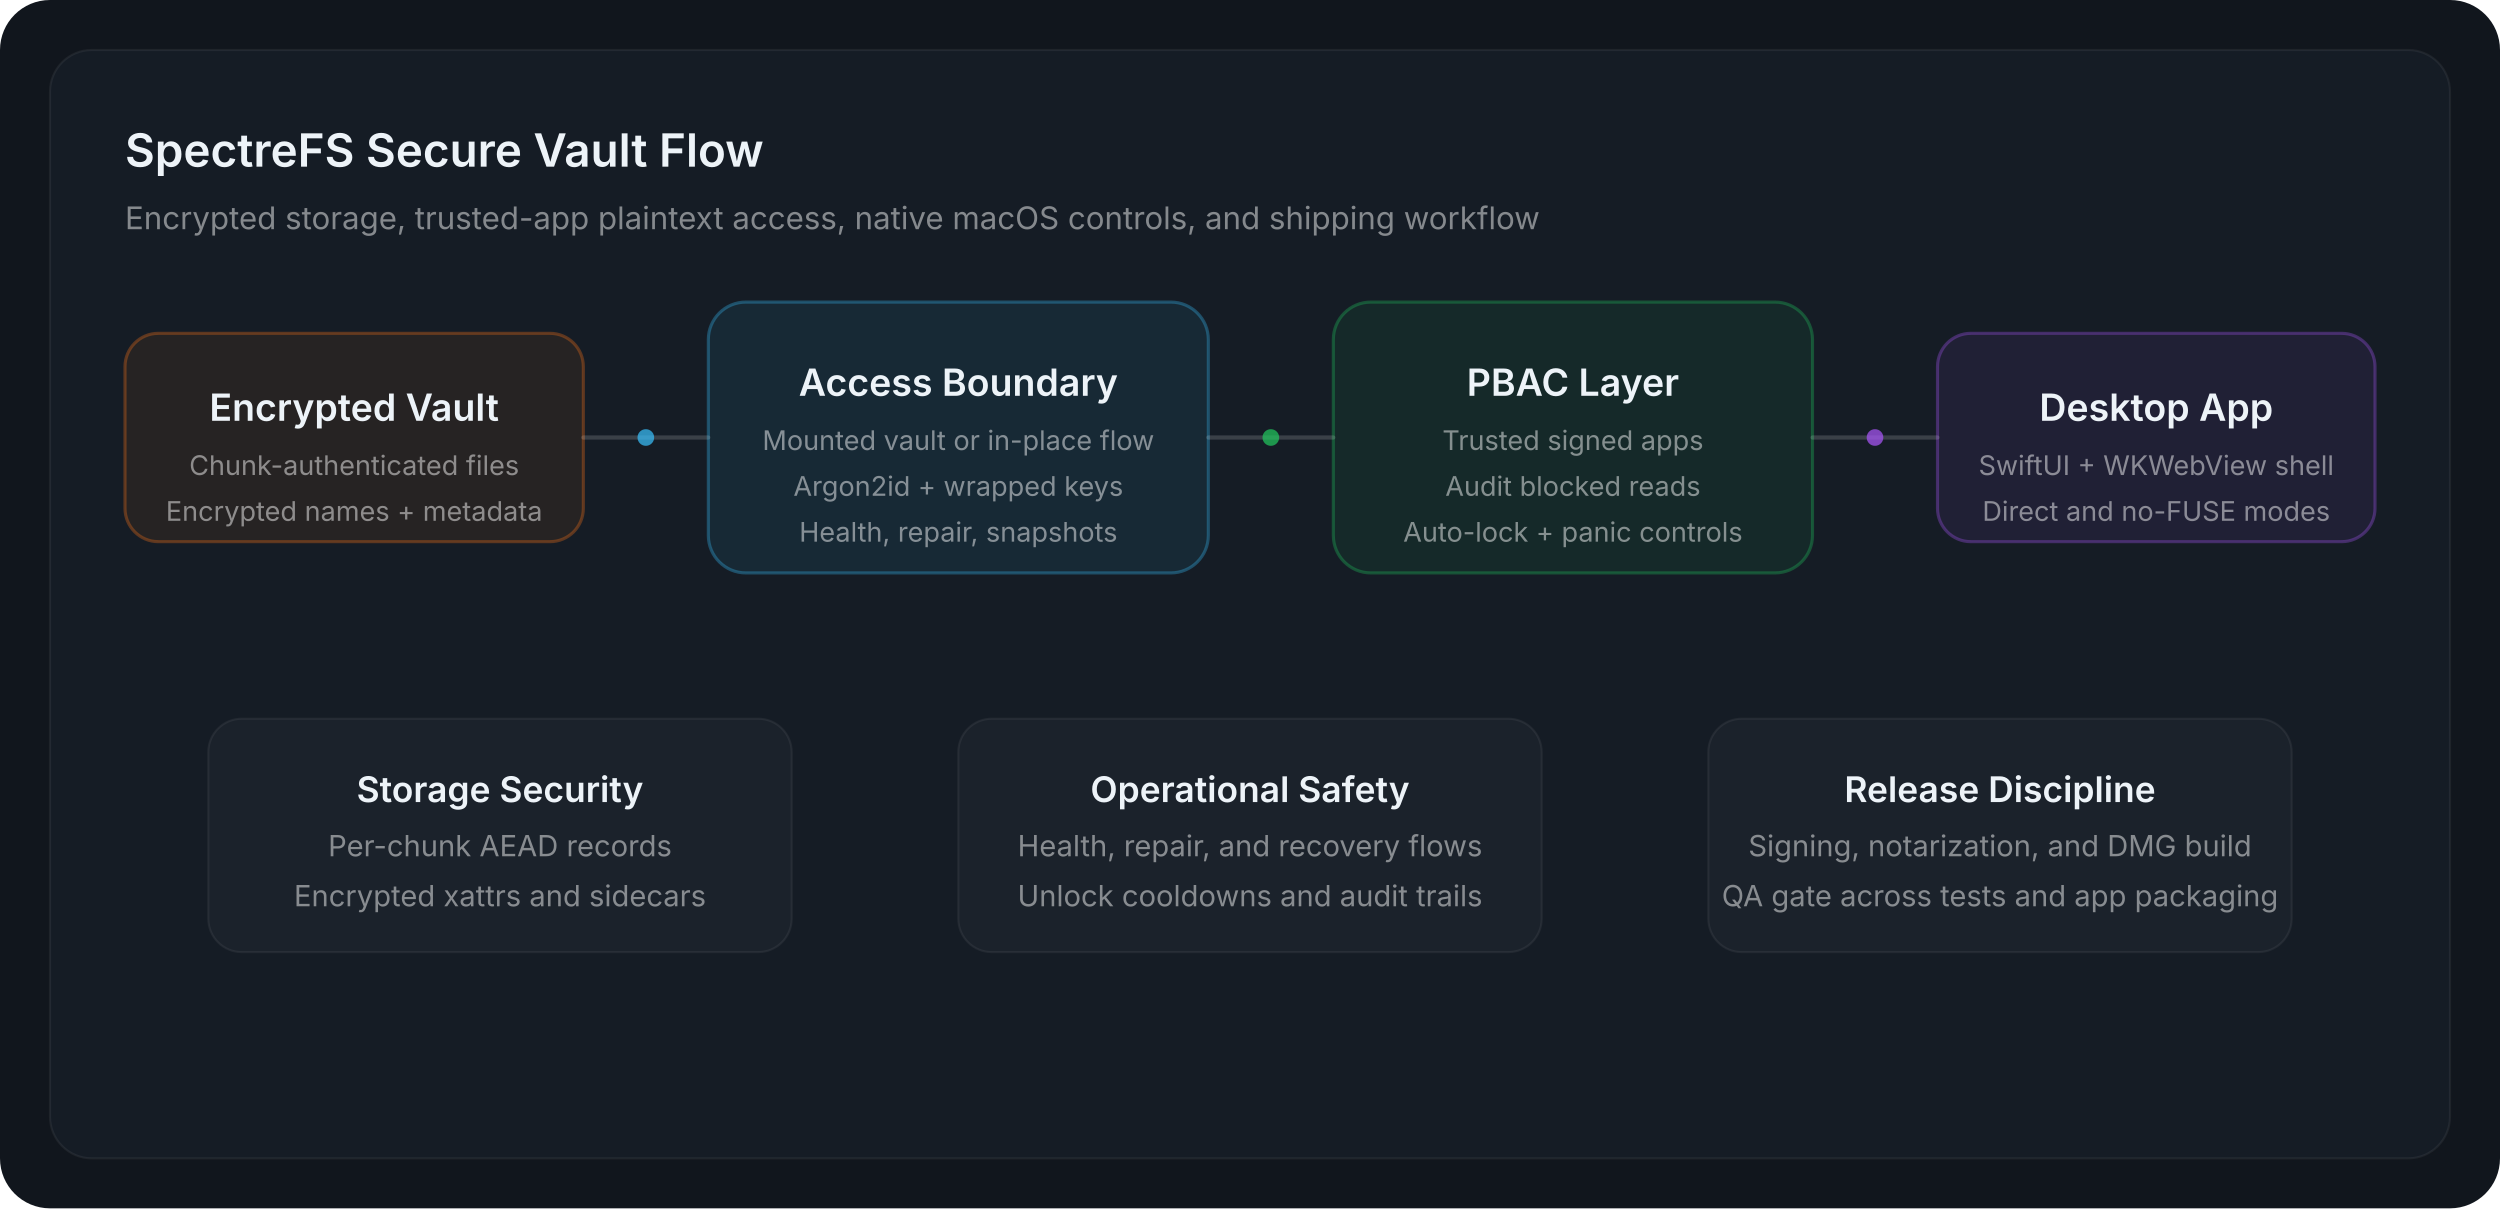
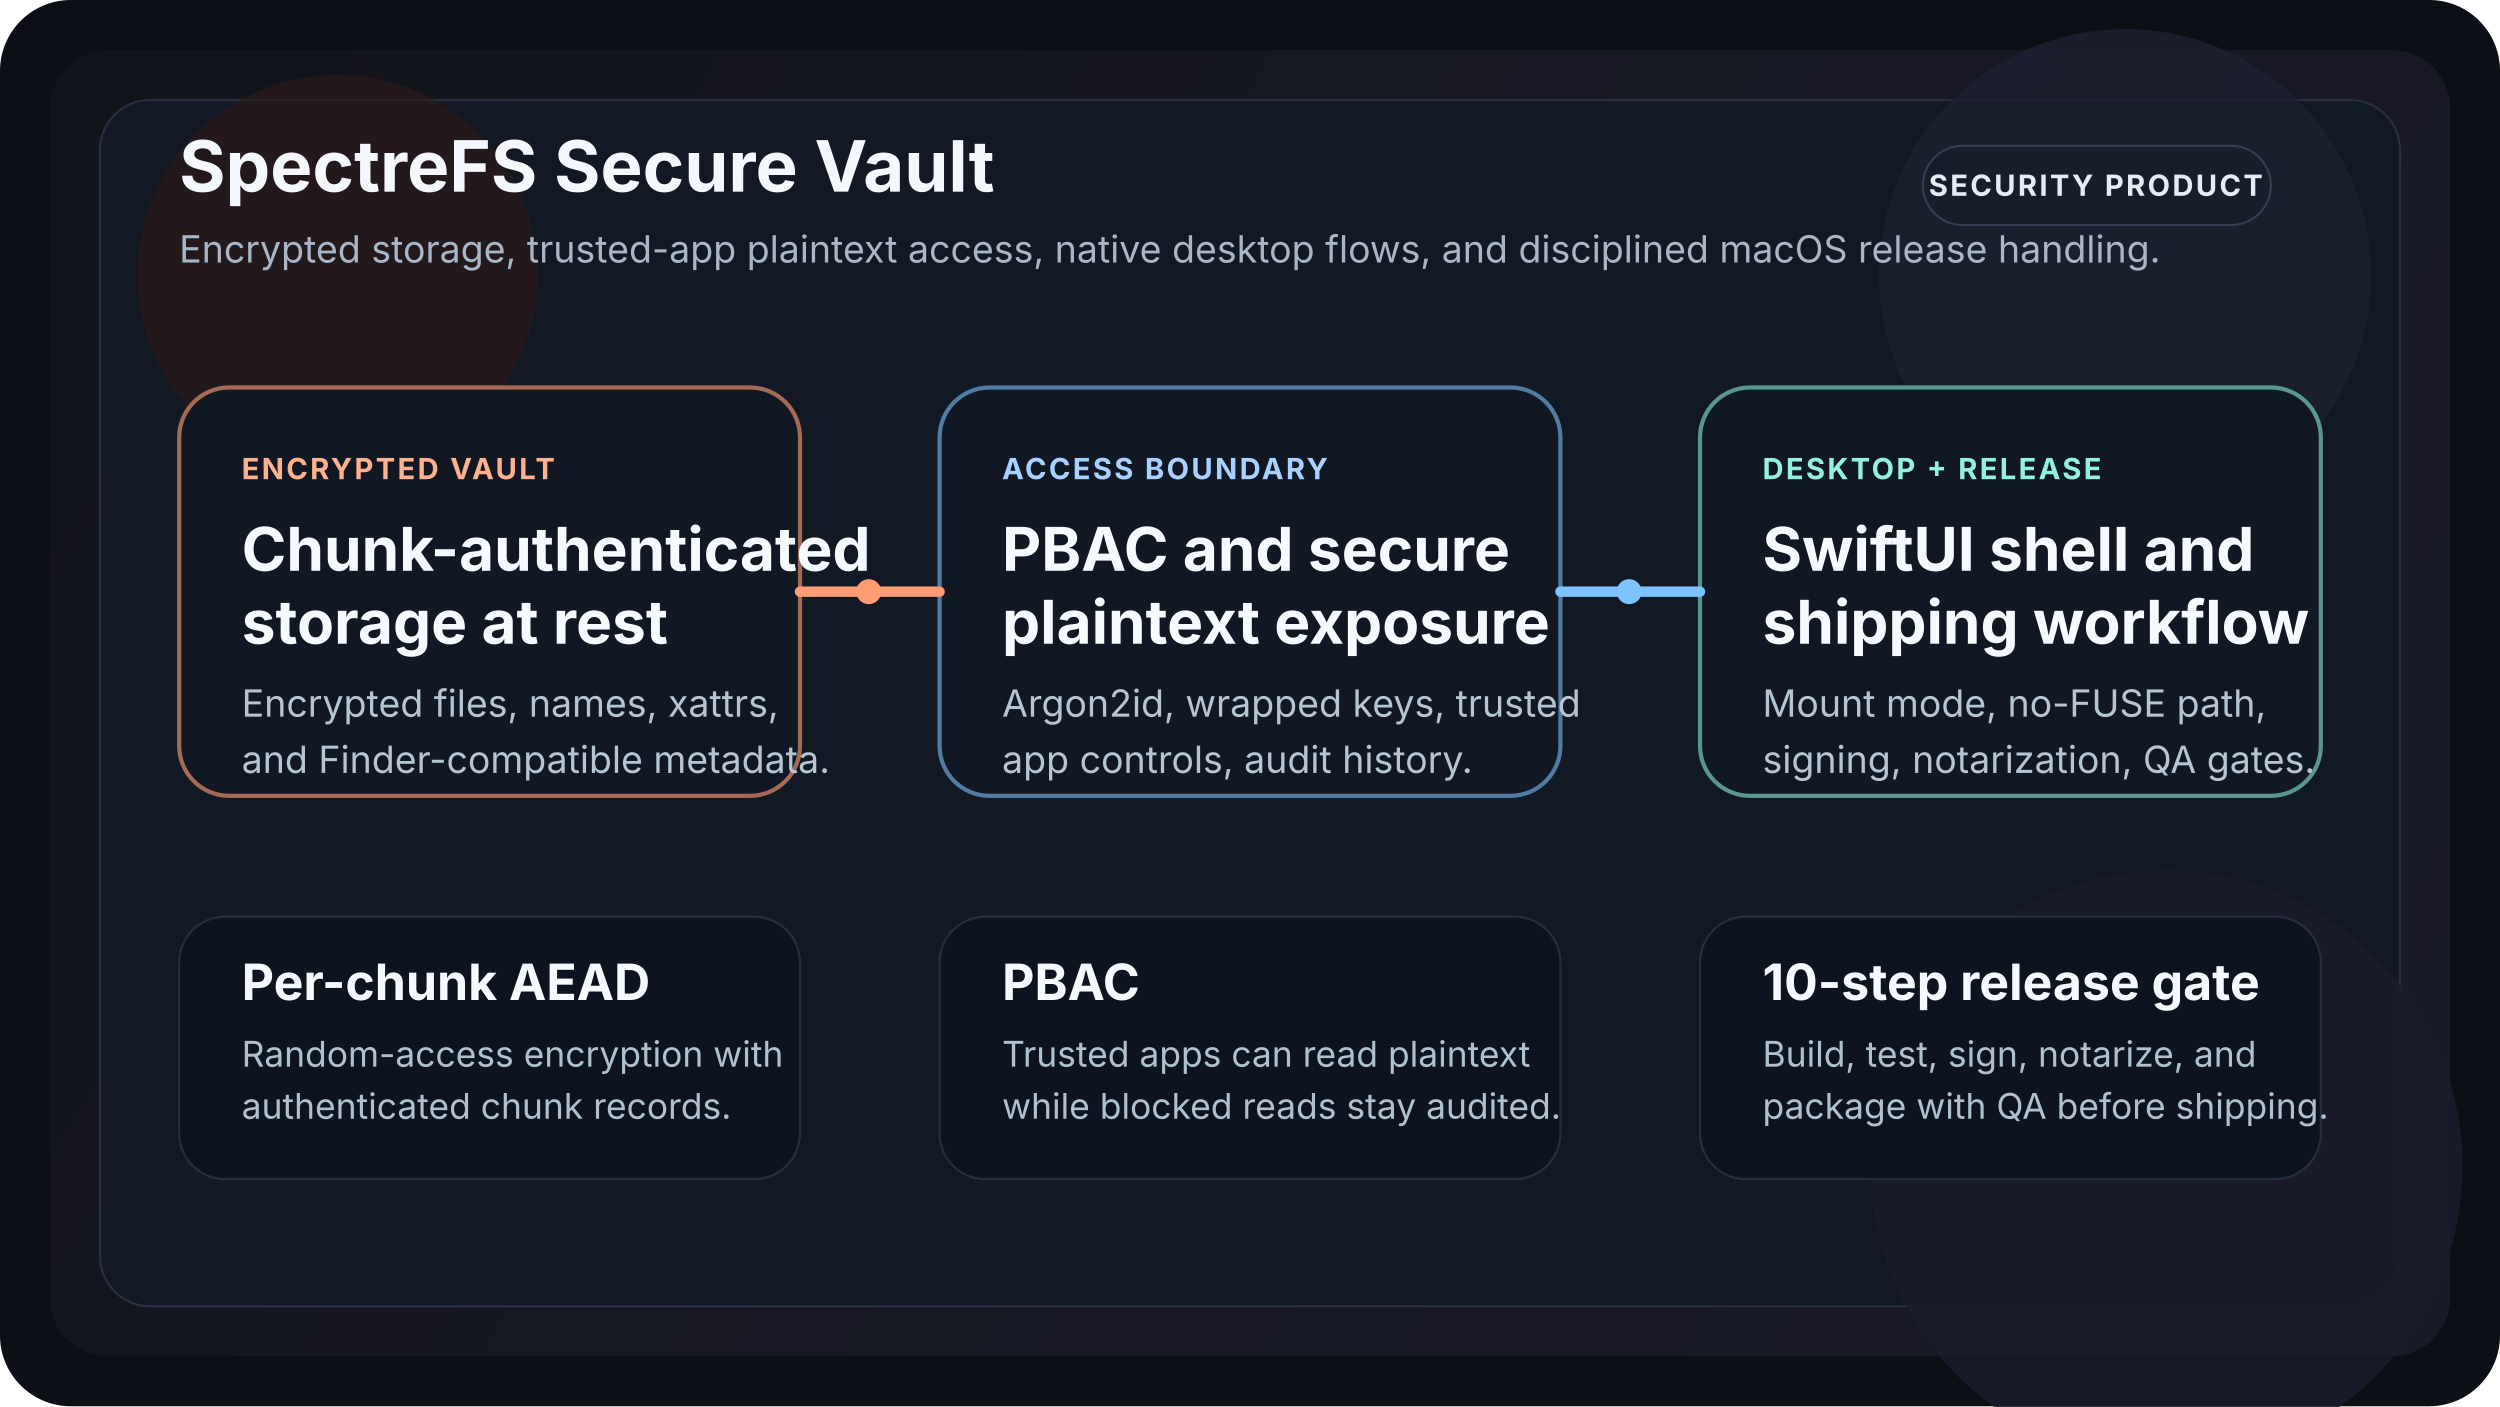
- <svg xmlns="http://www.w3.org/2000/svg" viewBox="0 0 1200 580" fill="none">
-   <rect width="1200" height="580" rx="24" fill="#11161d" />
-   <rect x="24" y="24" width="1152" height="532" rx="20" fill="#151c25" stroke="rgba(255,255,255,0.06)" />
-   <text x="60" y="80" fill="#edf3f8" font-family="Inter, system-ui, sans-serif" font-size="22" font-weight="600">SpectreFS Secure Vault Flow</text>
-   <text x="60" y="110" fill="rgba(255,255,255,0.48)" font-family="Inter, system-ui, sans-serif" font-size="15">Encrypted storage, trusted-app plaintext access, native macOS controls, and shipping workflow</text>
-   <rect x="60" y="160" width="220" height="100" rx="16" fill="rgba(249,115,22,0.08)" stroke="rgba(249,115,22,0.32)" stroke-width="1.5" />
-   <text x="170" y="202" text-anchor="middle" fill="#edf3f8" font-family="Inter, system-ui, sans-serif" font-size="18" font-weight="600">Encrypted Vault</text>
-   <text x="170" y="228" text-anchor="middle" fill="rgba(255,255,255,0.48)" font-family="Inter, system-ui, sans-serif" font-size="13">Chunk-authenticated files</text>
-   <text x="170" y="250" text-anchor="middle" fill="rgba(255,255,255,0.48)" font-family="Inter, system-ui, sans-serif" font-size="13">Encrypted names + metadata</text>
-   <rect x="340" y="145" width="240" height="130" rx="18" fill="rgba(56,189,248,0.08)" stroke="rgba(56,189,248,0.32)" stroke-width="1.5" />
-   <text x="460" y="190" text-anchor="middle" fill="#edf3f8" font-family="Inter, system-ui, sans-serif" font-size="18" font-weight="600">Access Boundary</text>
-   <text x="460" y="216" text-anchor="middle" fill="rgba(255,255,255,0.48)" font-family="Inter, system-ui, sans-serif" font-size="13">Mounted vault or in-place flow</text>
-   <text x="460" y="238" text-anchor="middle" fill="rgba(255,255,255,0.48)" font-family="Inter, system-ui, sans-serif" font-size="13">Argon2id + wrapped keys</text>
-   <text x="460" y="260" text-anchor="middle" fill="rgba(255,255,255,0.48)" font-family="Inter, system-ui, sans-serif" font-size="13">Health, repair, snapshots</text>
-   <rect x="640" y="145" width="230" height="130" rx="18" fill="rgba(34,197,94,0.08)" stroke="rgba(34,197,94,0.32)" stroke-width="1.5" />
-   <text x="755" y="190" text-anchor="middle" fill="#edf3f8" font-family="Inter, system-ui, sans-serif" font-size="18" font-weight="600">PBAC Layer</text>
-   <text x="755" y="216" text-anchor="middle" fill="rgba(255,255,255,0.48)" font-family="Inter, system-ui, sans-serif" font-size="13">Trusted signed apps</text>
-   <text x="755" y="238" text-anchor="middle" fill="rgba(255,255,255,0.48)" font-family="Inter, system-ui, sans-serif" font-size="13">Audit blocked reads</text>
-   <text x="755" y="260" text-anchor="middle" fill="rgba(255,255,255,0.48)" font-family="Inter, system-ui, sans-serif" font-size="13">Auto-lock + panic controls</text>
-   <rect x="930" y="160" width="210" height="100" rx="16" fill="rgba(168,85,247,0.08)" stroke="rgba(168,85,247,0.32)" stroke-width="1.5" />
-   <text x="1035" y="202" text-anchor="middle" fill="#edf3f8" font-family="Inter, system-ui, sans-serif" font-size="18" font-weight="600">Desktop App</text>
-   <text x="1035" y="228" text-anchor="middle" fill="rgba(255,255,255,0.48)" font-family="Inter, system-ui, sans-serif" font-size="13">SwiftUI + WKWebView shell</text>
-   <text x="1035" y="250" text-anchor="middle" fill="rgba(255,255,255,0.48)" font-family="Inter, system-ui, sans-serif" font-size="13">Direct and no-FUSE modes</text>
-   <path d="M280 210H340" stroke="rgba(255,255,255,0.16)" stroke-width="2" stroke-linecap="round" />
-   <path d="M580 210H640" stroke="rgba(255,255,255,0.16)" stroke-width="2" stroke-linecap="round" />
-   <path d="M870 210H930" stroke="rgba(255,255,255,0.16)" stroke-width="2" stroke-linecap="round" />
-   <circle cx="310" cy="210" r="4" fill="rgba(56,189,248,0.72)" />
-   <circle cx="610" cy="210" r="4" fill="rgba(34,197,94,0.72)" />
-   <circle cx="900" cy="210" r="4" fill="rgba(168,85,247,0.72)" />
-   <rect x="100" y="345" width="280" height="112" rx="16" fill="rgba(255,255,255,0.03)" stroke="rgba(255,255,255,0.06)" />
-   <text x="240" y="385" text-anchor="middle" fill="#edf3f8" font-family="Inter, system-ui, sans-serif" font-size="17" font-weight="600">Storage Security</text>
-   <text x="240" y="411" text-anchor="middle" fill="rgba(255,255,255,0.48)" font-family="Inter, system-ui, sans-serif" font-size="14">Per-chunk AEAD records</text>
-   <text x="240" y="435" text-anchor="middle" fill="rgba(255,255,255,0.48)" font-family="Inter, system-ui, sans-serif" font-size="14">Encrypted xattrs and sidecars</text>
-   <rect x="460" y="345" width="280" height="112" rx="16" fill="rgba(255,255,255,0.03)" stroke="rgba(255,255,255,0.06)" />
-   <text x="600" y="385" text-anchor="middle" fill="#edf3f8" font-family="Inter, system-ui, sans-serif" font-size="17" font-weight="600">Operational Safety</text>
-   <text x="600" y="411" text-anchor="middle" fill="rgba(255,255,255,0.48)" font-family="Inter, system-ui, sans-serif" font-size="14">Health, repair, and recovery flows</text>
-   <text x="600" y="435" text-anchor="middle" fill="rgba(255,255,255,0.48)" font-family="Inter, system-ui, sans-serif" font-size="14">Unlock cooldowns and audit trails</text>
-   <rect x="820" y="345" width="280" height="112" rx="16" fill="rgba(255,255,255,0.03)" stroke="rgba(255,255,255,0.06)" />
-   <text x="960" y="385" text-anchor="middle" fill="#edf3f8" font-family="Inter, system-ui, sans-serif" font-size="17" font-weight="600">Release Discipline</text>
-   <text x="960" y="411" text-anchor="middle" fill="rgba(255,255,255,0.48)" font-family="Inter, system-ui, sans-serif" font-size="14">Signing, notarization, and DMG build</text>
-   <text x="960" y="435" text-anchor="middle" fill="rgba(255,255,255,0.48)" font-family="Inter, system-ui, sans-serif" font-size="14">QA gate across tests and app packaging</text>
+ <svg xmlns="http://www.w3.org/2000/svg" width="1200" height="675" viewBox="0 0 1200 675" fill="none" role="img" aria-labelledby="title desc">
+   <defs>
+     <linearGradient id="bg-spectrefs" x1="82" y1="26" x2="1110" y2="650" gradientUnits="userSpaceOnUse">
+       <stop stop-color="#12141C" />
+       <stop offset="1" stop-color="#1A1B28" />
+     </linearGradient>
+   </defs>
+   <rect width="1200" height="675" rx="34" fill="#0C0F15" />
+   <rect x="24" y="24" width="1152" height="627" rx="28" fill="url(#bg-spectrefs)" />
+   <rect x="48" y="48" width="1104" height="579" rx="24" fill="#131924" stroke="#282F40" />
+   <circle cx="162" cy="132" r="96" fill="#2A1B1A" fill-opacity="0.7" />
+   <circle cx="1020" cy="132" r="118" fill="#1D2031" fill-opacity="0.82" />
+   <circle cx="1040" cy="560" r="142" fill="#1A1C2D" fill-opacity="0.86" />
+   <text x="86" y="92" fill="#F4F7FB" font-family="Inter, Arial, sans-serif" font-size="34" font-weight="700">SpectreFS Secure Vault</text>
+   <text x="86" y="126" fill="#A8B6C7" font-family="Inter, Arial, sans-serif" font-size="18">Encrypted storage, trusted-app plaintext access, native desktop flows, and disciplined macOS release handling.</text>
+   <rect x="923" y="70" width="167" height="38" rx="19" fill="#171E2B" stroke="#333E52" />
+   <text x="1006" y="94" text-anchor="middle" fill="#E4EDF6" font-family="Inter, Arial, sans-serif" font-size="14" font-weight="700" letter-spacing="0.08em">SECURITY PRODUCT</text>
+   <rect x="86" y="186" width="298" height="196" rx="24" fill="#111723" stroke="#FF9C73" stroke-opacity="0.62" stroke-width="2" />
+   <rect x="451" y="186" width="298" height="196" rx="24" fill="#111723" stroke="#7CC4FF" stroke-opacity="0.58" stroke-width="2" />
+   <rect x="816" y="186" width="298" height="196" rx="24" fill="#111723" stroke="#8CF2DF" stroke-opacity="0.58" stroke-width="2" />
+   <text x="116" y="230" fill="#FFB18E" font-family="Inter, Arial, sans-serif" font-size="14" font-weight="700" letter-spacing="0.08em">ENCRYPTED VAULT</text>
+   <text x="116" y="274" fill="#F5FAFF" font-family="Inter, Arial, sans-serif" font-size="29" font-weight="700">Chunk-authenticated</text>
+   <text x="116" y="309" fill="#F5FAFF" font-family="Inter, Arial, sans-serif" font-size="29" font-weight="700">storage at rest</text>
+   <text x="116" y="344" fill="#B5C5D4" font-family="Inter, Arial, sans-serif" font-size="18">Encrypted files, names, xattrs,</text>
+   <text x="116" y="371" fill="#B5C5D4" font-family="Inter, Arial, sans-serif" font-size="18">and Finder-compatible metadata.</text>
+   <text x="481" y="230" fill="#A7D1FF" font-family="Inter, Arial, sans-serif" font-size="14" font-weight="700" letter-spacing="0.08em">ACCESS BOUNDARY</text>
+   <text x="481" y="274" fill="#F5FAFF" font-family="Inter, Arial, sans-serif" font-size="29" font-weight="700">PBAC and secure</text>
+   <text x="481" y="309" fill="#F5FAFF" font-family="Inter, Arial, sans-serif" font-size="29" font-weight="700">plaintext exposure</text>
+   <text x="481" y="344" fill="#B5C5D4" font-family="Inter, Arial, sans-serif" font-size="18">Argon2id, wrapped keys, trusted</text>
+   <text x="481" y="371" fill="#B5C5D4" font-family="Inter, Arial, sans-serif" font-size="18">app controls, audit history.</text>
+   <text x="846" y="230" fill="#92F1DF" font-family="Inter, Arial, sans-serif" font-size="14" font-weight="700" letter-spacing="0.08em">DESKTOP + RELEASE</text>
+   <text x="846" y="274" fill="#F5FAFF" font-family="Inter, Arial, sans-serif" font-size="29" font-weight="700">SwiftUI shell and</text>
+   <text x="846" y="309" fill="#F5FAFF" font-family="Inter, Arial, sans-serif" font-size="29" font-weight="700">shipping workflow</text>
+   <text x="846" y="344" fill="#B5C5D4" font-family="Inter, Arial, sans-serif" font-size="18">Mount mode, no-FUSE path,</text>
+   <text x="846" y="371" fill="#B5C5D4" font-family="Inter, Arial, sans-serif" font-size="18">signing, notarization, QA gates.</text>
+   <path d="M384 284H451" stroke="#FF9C73" stroke-width="5" stroke-linecap="round" />
+   <path d="M749 284H816" stroke="#7CC4FF" stroke-width="5" stroke-linecap="round" />
+   <circle cx="417" cy="284" r="6" fill="#FF9C73" />
+   <circle cx="782" cy="284" r="6" fill="#7CC4FF" />
+   <rect x="86" y="440" width="298" height="126" rx="22" fill="#0E141F" stroke="#252F40" />
+   <rect x="451" y="440" width="298" height="126" rx="22" fill="#0E141F" stroke="#252F40" />
+   <rect x="816" y="440" width="298" height="126" rx="22" fill="#0E141F" stroke="#252F40" />
+   <text x="116" y="480" fill="#F5FAFF" font-family="Inter, Arial, sans-serif" font-size="24" font-weight="700">Per-chunk AEAD</text>
+   <text x="116" y="512" fill="#AFC1D0" font-family="Inter, Arial, sans-serif" font-size="17">Random-access encryption with</text>
+   <text x="116" y="537" fill="#AFC1D0" font-family="Inter, Arial, sans-serif" font-size="17">authenticated chunk records.</text>
+   <text x="481" y="480" fill="#F5FAFF" font-family="Inter, Arial, sans-serif" font-size="24" font-weight="700">PBAC</text>
+   <text x="481" y="512" fill="#AFC1D0" font-family="Inter, Arial, sans-serif" font-size="17">Trusted apps can read plaintext</text>
+   <text x="481" y="537" fill="#AFC1D0" font-family="Inter, Arial, sans-serif" font-size="17">while blocked reads stay audited.</text>
+   <text x="846" y="480" fill="#F5FAFF" font-family="Inter, Arial, sans-serif" font-size="24" font-weight="700">10-step release gate</text>
+   <text x="846" y="512" fill="#AFC1D0" font-family="Inter, Arial, sans-serif" font-size="17">Build, test, sign, notarize, and</text>
+   <text x="846" y="537" fill="#AFC1D0" font-family="Inter, Arial, sans-serif" font-size="17">package with QA before shipping.</text>
</svg>
